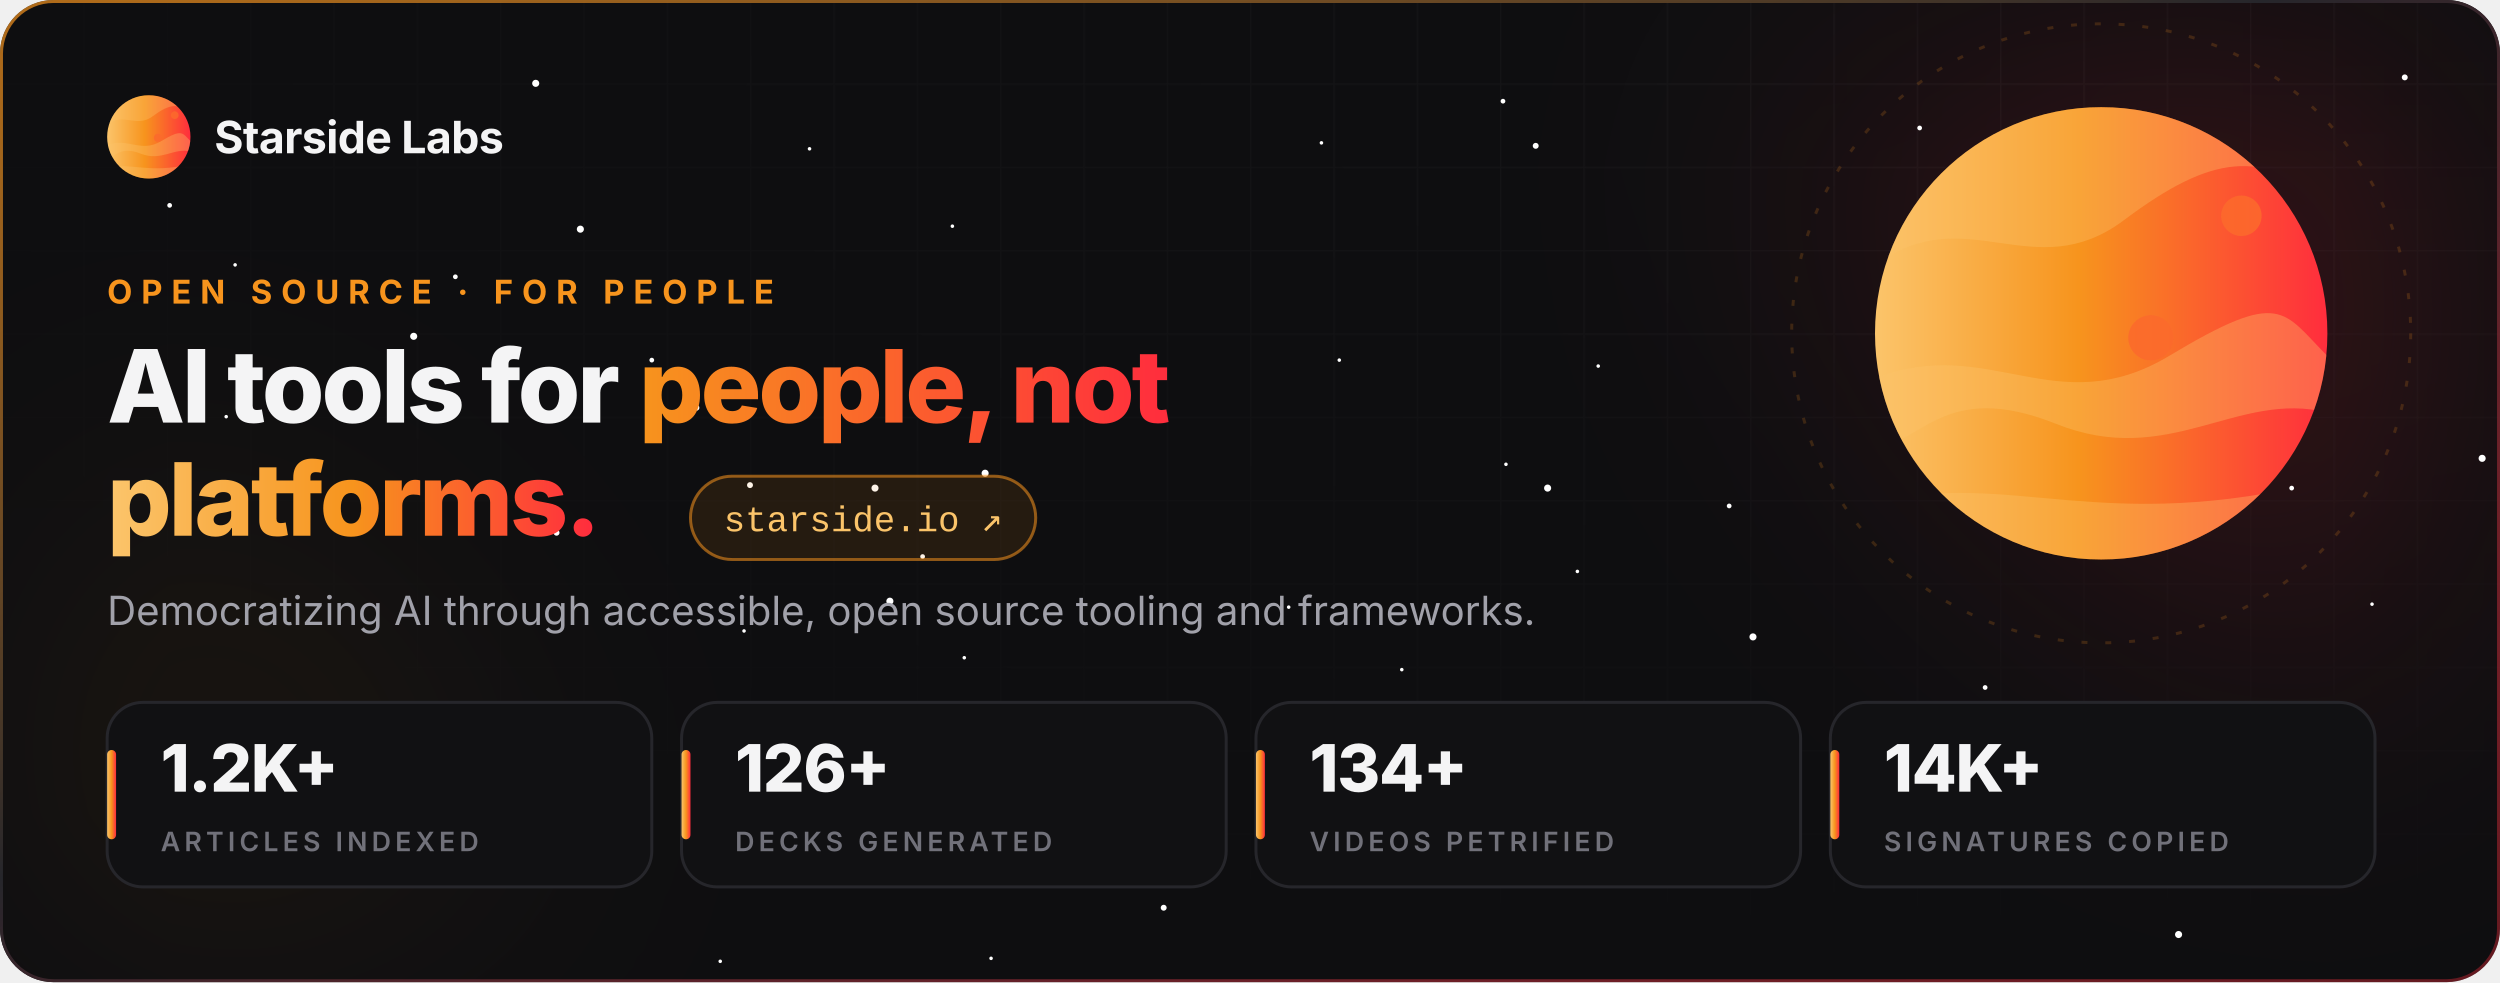
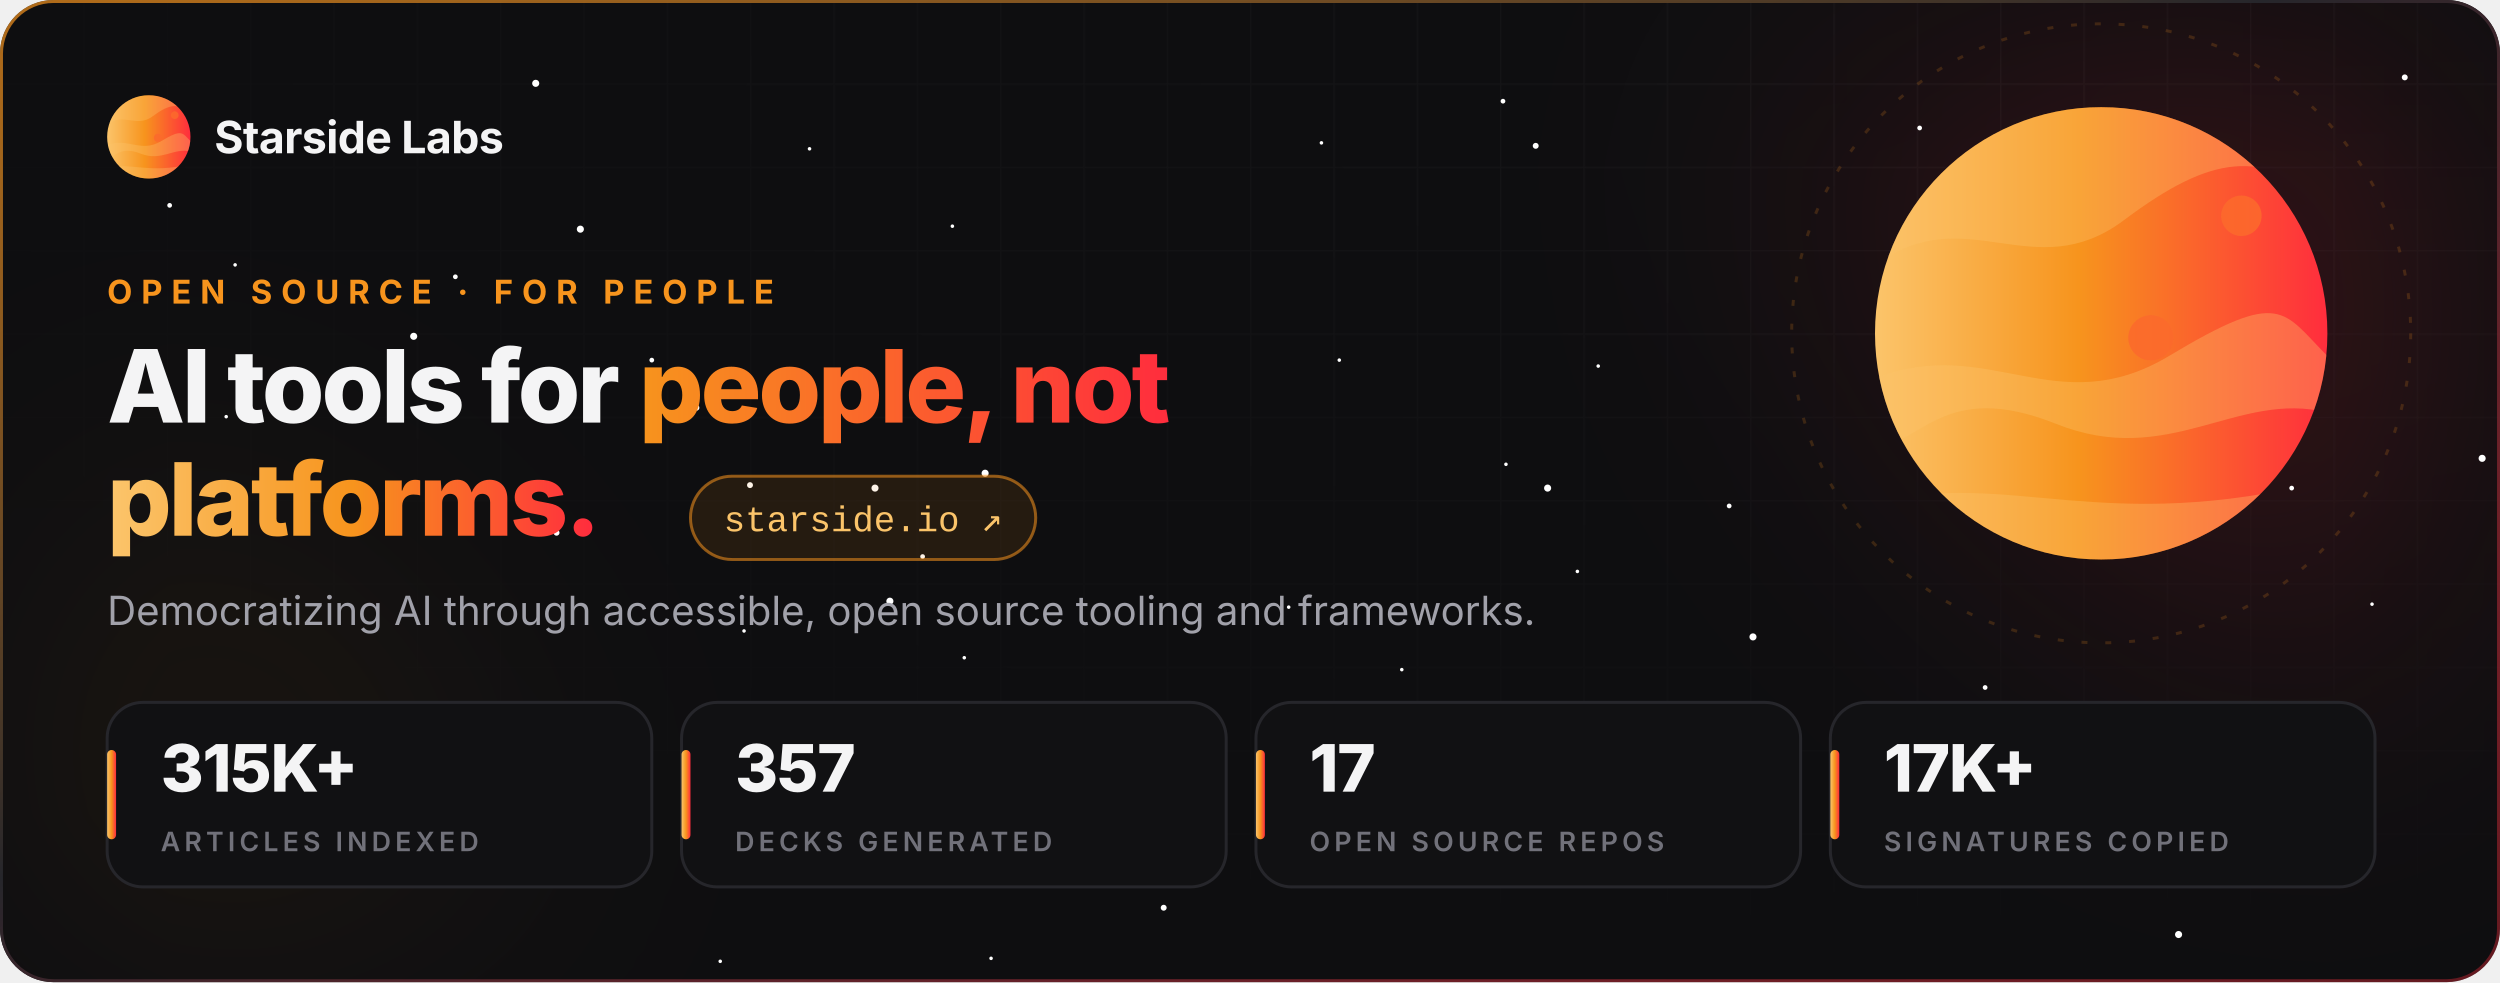
<svg xmlns="http://www.w3.org/2000/svg" width="840" height="330" viewBox="0 0 840 330" fill="none">
  <style>
.sans{font-family:'Inter','Segoe UI',-apple-system,BlinkMacSystemFont,Helvetica,Arial,sans-serif} .mono{font-family:'JetBrains Mono','SF Mono',Menlo,Consolas,'Liberation Mono',monospace}
@keyframes fadeUp{from{opacity:0;transform:translateY(10px)}to{opacity:1;transform:translateY(0)}}
@keyframes pulse{0%,100%{opacity:.55}50%{opacity:1}}
@keyframes twinkle{0%,100%{opacity:.15}50%{opacity:.8}}
@keyframes spin{to{transform:rotate(360deg)}}
.fu{animation:fadeUp .7s cubic-bezier(.2,.7,.2,1) backwards}
@media (prefers-reduced-motion: reduce){*{animation:none!important}}
</style>
  <defs>
    <linearGradient id="planet" x1="0" y1="0" x2="1" y2="0">
      <stop offset="0" stop-color="#FBC46A" />
      <stop offset=".45" stop-color="#F7941D" />
      <stop offset="1" stop-color="#FF2D3D" />
    </linearGradient>
    <linearGradient id="hot" x1="0" y1="0" x2="1" y2="0">
      <stop offset="0" stop-color="#FBC46A" />
      <stop offset=".5" stop-color="#F7941D" />
      <stop offset="1" stop-color="#FF2D3D" />
    </linearGradient>
    <linearGradient id="edge" x1="0" y1="0" x2="1" y2="1">
      <stop offset="0" stop-color="#F7941D" stop-opacity=".7" />
      <stop offset=".45" stop-color="#26262B" />
      <stop offset="1" stop-color="#FF2D3D" stop-opacity=".35" />
    </linearGradient>
    <pattern id="grid" width="28" height="28" patternUnits="userSpaceOnUse">
      <path d="M28 0H0V28" stroke="#FFFFFF" stroke-opacity=".03" />
    </pattern>
    <radialGradient id="fadeMask" cx=".75" cy=".1" r=".9">
      <stop offset="0" stop-color="#fff" />
      <stop offset="1" stop-color="#fff" stop-opacity="0" />
    </radialGradient>
    <mask id="gm">
      <rect width="840" height="330" fill="url(#fadeMask)" />
    </mask>
    <filter id="blur" x="-150%" y="-150%" width="400%" height="400%">
      <feGaussianBlur stdDeviation="60" />
    </filter>
    <clipPath id="clip">
      <rect width="840" height="330" rx="18" />
    </clipPath>
  </defs>
  <g clip-path="url(#clip)">
    <rect width="840" height="330" fill="#0E0E10" />
    <rect width="840" height="330" fill="url(#grid)" mask="url(#gm)" />
    <circle cx="840" cy="0" r="220" fill="#FF2D3D" opacity=".16" filter="url(#blur)" />
    <circle cx="0" cy="330" r="160" fill="#F7941D" opacity=".08" filter="url(#blur)" />
    <circle cx="272" cy="50" r="0.6" fill="#fff" style="animation:twinkle 4s ease-in-out 0.3s infinite" />
    <circle cx="450" cy="121" r="0.6" fill="#fff" style="animation:twinkle 4s ease-in-out 3.6s infinite" />
    <circle cx="180" cy="28" r="1.2" fill="#fff" style="animation:twinkle 4s ease-in-out 0.3s infinite" />
    <circle cx="76" cy="140" r="0.6" fill="#fff" style="animation:twinkle 4s ease-in-out 3.8s infinite" />
    <circle cx="530" cy="192" r="0.6" fill="#fff" style="animation:twinkle 4s ease-in-out 2.3s infinite" />
    <circle cx="333" cy="322" r="0.6" fill="#fff" style="animation:twinkle 4s ease-in-out 2.2s infinite" />
    <circle cx="112" cy="138" r="0.6" fill="#fff" style="animation:twinkle 4s ease-in-out 2.3s infinite" />
    <circle cx="471" cy="225" r="0.6" fill="#fff" style="animation:twinkle 4s ease-in-out 2.3s infinite" />
    <circle cx="537" cy="123" r="0.6" fill="#fff" style="animation:twinkle 4s ease-in-out 2.3s infinite" />
    <circle cx="520" cy="164" r="1.2" fill="#fff" style="animation:twinkle 4s ease-in-out 3.1s infinite" />
    <circle cx="391" cy="305" r="1" fill="#fff" style="animation:twinkle 4s ease-in-out 1.2s infinite" />
    <circle cx="667" cy="231" r="0.8" fill="#fff" style="animation:twinkle 4s ease-in-out 0.3s infinite" />
    <circle cx="252" cy="163" r="1" fill="#fff" style="animation:twinkle 4s ease-in-out 2.9s infinite" />
    <circle cx="242" cy="323" r="0.6" fill="#fff" style="animation:twinkle 4s ease-in-out 2.0s infinite" />
    <circle cx="139" cy="113" r="1.2" fill="#fff" style="animation:twinkle 4s ease-in-out 1.7s infinite" />
    <circle cx="808" cy="26" r="1" fill="#fff" style="animation:twinkle 4s ease-in-out 1.4s infinite" />
    <circle cx="294" cy="164" r="1.2" fill="#fff" style="animation:twinkle 4s ease-in-out 0.3s infinite" />
    <circle cx="79" cy="89" r="0.6" fill="#fff" style="animation:twinkle 4s ease-in-out 0.2s infinite" />
    <circle cx="589" cy="214" r="1.2" fill="#fff" style="animation:twinkle 4s ease-in-out 1.1s infinite" />
    <circle cx="324" cy="221" r="0.6" fill="#fff" style="animation:twinkle 4s ease-in-out 3.8s infinite" />
    <circle cx="299" cy="202" r="1.2" fill="#fff" style="animation:twinkle 4s ease-in-out 0.2s infinite" />
    <circle cx="645" cy="43" r="0.8" fill="#fff" style="animation:twinkle 4s ease-in-out 1.6s infinite" />
    <circle cx="770" cy="164" r="0.8" fill="#fff" style="animation:twinkle 4s ease-in-out 1.8s infinite" />
    <circle cx="462" cy="292" r="1.2" fill="#fff" style="animation:twinkle 4s ease-in-out 3.5s infinite" />
    <circle cx="234" cy="137" r="1" fill="#fff" style="animation:twinkle 4s ease-in-out 2.7s infinite" />
    <circle cx="320" cy="76" r="0.6" fill="#fff" style="animation:twinkle 4s ease-in-out 0.7s infinite" />
    <circle cx="195" cy="77" r="1.2" fill="#fff" style="animation:twinkle 4s ease-in-out 3.3s infinite" />
    <circle cx="153" cy="93" r="0.8" fill="#fff" style="animation:twinkle 4s ease-in-out 1.7s infinite" />
    <circle cx="310" cy="187" r="0.8" fill="#fff" style="animation:twinkle 4s ease-in-out 2.8s infinite" />
    <circle cx="433" cy="204" r="0.6" fill="#fff" style="animation:twinkle 4s ease-in-out 1.8s infinite" />
    <circle cx="732" cy="314" r="1.2" fill="#fff" style="animation:twinkle 4s ease-in-out 1.6s infinite" />
    <circle cx="331" cy="159" r="1.2" fill="#fff" style="animation:twinkle 4s ease-in-out 0.2s infinite" />
    <circle cx="57" cy="69" r="0.8" fill="#fff" style="animation:twinkle 4s ease-in-out 0.4s infinite" />
    <circle cx="505" cy="34" r="0.8" fill="#fff" style="animation:twinkle 4s ease-in-out 2.1s infinite" />
    <circle cx="797" cy="203" r="0.6" fill="#fff" style="animation:twinkle 4s ease-in-out 3.5s infinite" />
    <circle cx="516" cy="49" r="1" fill="#fff" style="animation:twinkle 4s ease-in-out 3.8s infinite" />
    <circle cx="506" cy="156" r="0.6" fill="#fff" style="animation:twinkle 4s ease-in-out 3.4s infinite" />
    <circle cx="834" cy="154" r="1.2" fill="#fff" style="animation:twinkle 4s ease-in-out 1.2s infinite" />
    <circle cx="121" cy="247" r="1" fill="#fff" style="animation:twinkle 4s ease-in-out 1.9s infinite" />
    <circle cx="581" cy="170" r="0.8" fill="#fff" style="animation:twinkle 4s ease-in-out 3.8s infinite" />
    <circle cx="444" cy="48" r="0.6" fill="#fff" style="animation:twinkle 4s ease-in-out 3.0s infinite" />
    <circle cx="250" cy="212" r="0.6" fill="#fff" style="animation:twinkle 4s ease-in-out 2.8s infinite" />
    <circle cx="219" cy="121" r="0.8" fill="#fff" style="animation:twinkle 4s ease-in-out 1.4s infinite" />
    <circle cx="187" cy="179" r="1" fill="#fff" style="animation:twinkle 4s ease-in-out 2.5s infinite" />
    <circle cx="515" cy="260" r="0.8" fill="#fff" style="animation:twinkle 4s ease-in-out 3.2s infinite" />
    <circle cx="687" cy="244" r="0.8" fill="#fff" style="animation:twinkle 4s ease-in-out 0.8s infinite" />
    <g class="fu" style="animation-delay:.05s">
      <clipPath id="pl">
        <circle cx="706" cy="112" r="76" />
      </clipPath>
      <circle cx="706" cy="112" r="76" fill="url(#planet)" />
      <g clip-path="url(#pl)" opacity=".35">
        <path d="M630.0 89.2 C660.4 66.4 683.2 96.8 713.6 74.0 S759.2 51.2 782.0 66.4 L782.0 36.0 L630.0 36.0 Z" fill="#FBC46A" />
        <path d="M630.0 127.2 C668.0 112.0 690.8 142.4 728.8 119.6 S766.8 104.4 782.0 119.6 L782.0 138.6 C751.6 131.0 728.8 157.6 690.8 142.4 S645.2 150.0 630.0 150.0 Z" fill="#FBC46A" />
        <path d="M630.0 169.0 C675.6 157.6 706.0 180.4 782.0 161.4 L782.0 188.0 L630.0 188.0 Z" fill="#FBC46A" />
      </g>
      <circle cx="753.1" cy="72.5" r="6.8" fill="#FB6A2C" opacity=".85" />
      <circle cx="722.7" cy="113.5" r="7.6" fill="#FB6A2C" opacity=".85" />
      <circle cx="706" cy="112" r="104" stroke="#F7941D" stroke-opacity=".18" stroke-dasharray="2 6" style="transform-origin:706px 112px;animation:spin 60s linear infinite" />
    </g>
    <g class="fu" style="animation-delay:.1s">
      <clipPath id="pls">
        <circle cx="50" cy="46" r="14" />
      </clipPath>
      <circle cx="50" cy="46" r="14" fill="url(#planet)" />
      <g clip-path="url(#pls)" opacity=".35">
        <path d="M36.0 41.8 C41.6 37.6 45.8 43.2 51.4 39.0 S59.8 34.8 64.0 37.6 L64.0 32.0 L36.0 32.0 Z" fill="#FBC46A" />
        <path d="M36.0 48.8 C43.0 46.0 47.2 51.6 54.2 47.4 S61.2 44.6 64.0 47.4 L64.0 50.9 C58.4 49.5 54.2 54.4 47.2 51.6 S38.8 53.0 36.0 53.0 Z" fill="#FBC46A" />
        <path d="M36.0 56.5 C44.4 54.4 50.0 58.6 64.0 55.1 L64.0 60.0 L36.0 60.0 Z" fill="#FBC46A" />
      </g>
      <circle cx="58.7" cy="38.7" r="1.3" fill="#FB6A2C" opacity=".85" />
      <circle cx="53.1" cy="46.3" r="1.4" fill="#FB6A2C" opacity=".85" />
      <text x="72" y="51.5" class="sans" font-size="15" font-weight="700" letter-spacing="-.2" fill="#F4F4F5">Starside Labs</text>
    </g>
    <g class="fu" style="animation-delay:.15s">
      <text x="36" y="102" class="sans" font-size="11" font-weight="700" letter-spacing="3" fill="#F7941D">OPEN SOURCE · FOR PEOPLE</text>
      <text x="36" y="142" class="sans" font-size="34" font-weight="800" letter-spacing="-1" fill="#F4F4F5">AI tools for <tspan fill="url(#hot)">people, not</tspan>
      </text>
      <text x="36" y="180" class="sans" font-size="34" font-weight="800" letter-spacing="-1" fill="url(#hot)">platforms.</text>
    </g>
    <g class="fu" style="animation-delay:.25s">
      <text x="36" y="210" class="sans" font-size="13.5" fill="#A1A1AA">Democratizing AI through accessible, open source tooling and frameworks.</text>
      <rect x="232" y="160" width="116" height="28" rx="14" fill="#F7941D" fill-opacity=".1" stroke="#F7941D" stroke-opacity=".55" />
      <text x="290" y="178.5" text-anchor="middle" class="mono" font-size="12" fill="#FBC46A">starside.io ↗</text>
    </g>
    <g class="fu" style="animation-delay:0.35s">
      <rect x="36" y="236" width="183" height="62" rx="12" fill="#111113" stroke="#26262B" />
      <rect x="36" y="252" width="3" height="30" rx="1.5" fill="url(#hot)" />
-       <text x="54" y="266" class="sans" font-size="22" font-weight="800" letter-spacing="-.4" fill="#F4F4F5">1.2K+</text>
+       <text x="54" y="266" class="sans" font-size="22" font-weight="800" letter-spacing="-.4" fill="#F4F4F5">315K+</text>
      <text x="54" y="286" class="sans" font-size="9" font-weight="600" letter-spacing="1.4" fill="#71717A">ARTICLES INDEXED</text>
    </g>
    <g class="fu" style="animation-delay:0.43s">
      <rect x="229" y="236" width="183" height="62" rx="12" fill="#111113" stroke="#26262B" />
      <rect x="229" y="252" width="3" height="30" rx="1.5" fill="url(#hot)" />
-       <text x="247" y="266" class="sans" font-size="22" font-weight="800" letter-spacing="-.4" fill="#F4F4F5">126+</text>
+       <text x="247" y="266" class="sans" font-size="22" font-weight="800" letter-spacing="-.4" fill="#F4F4F5">357</text>
      <text x="247" y="286" class="sans" font-size="9" font-weight="600" letter-spacing="1.4" fill="#71717A">DECKS GENERATED</text>
    </g>
    <g class="fu" style="animation-delay:0.51s">
      <rect x="422" y="236" width="183" height="62" rx="12" fill="#111113" stroke="#26262B" />
      <rect x="422" y="252" width="3" height="30" rx="1.5" fill="url(#hot)" />
-       <text x="440" y="266" class="sans" font-size="22" font-weight="800" letter-spacing="-.4" fill="#F4F4F5">134+</text>
-       <text x="440" y="286" class="sans" font-size="9" font-weight="600" letter-spacing="1.4" fill="#71717A">VIDEOS PETRIFIED</text>
+       <text x="440" y="266" class="sans" font-size="22" font-weight="800" letter-spacing="-.4" fill="#F4F4F5">17</text>
+       <text x="440" y="286" class="sans" font-size="9" font-weight="600" letter-spacing="1.4" fill="#71717A">OPEN SOURCE REPOS</text>
    </g>
    <g class="fu" style="animation-delay:0.59s">
      <rect x="615" y="236" width="183" height="62" rx="12" fill="#111113" stroke="#26262B" />
      <rect x="615" y="252" width="3" height="30" rx="1.5" fill="url(#hot)" />
-       <text x="633" y="266" class="sans" font-size="22" font-weight="800" letter-spacing="-.4" fill="#F4F4F5">14K+</text>
+       <text x="633" y="266" class="sans" font-size="22" font-weight="800" letter-spacing="-.4" fill="#F4F4F5">17K+</text>
      <text x="633" y="286" class="sans" font-size="9" font-weight="600" letter-spacing="1.4" fill="#71717A">SIGNATURES COPIED</text>
    </g>
  </g>
  <rect x=".5" y=".5" width="839" height="329" rx="17.5" stroke="url(#edge)" />
</svg>
